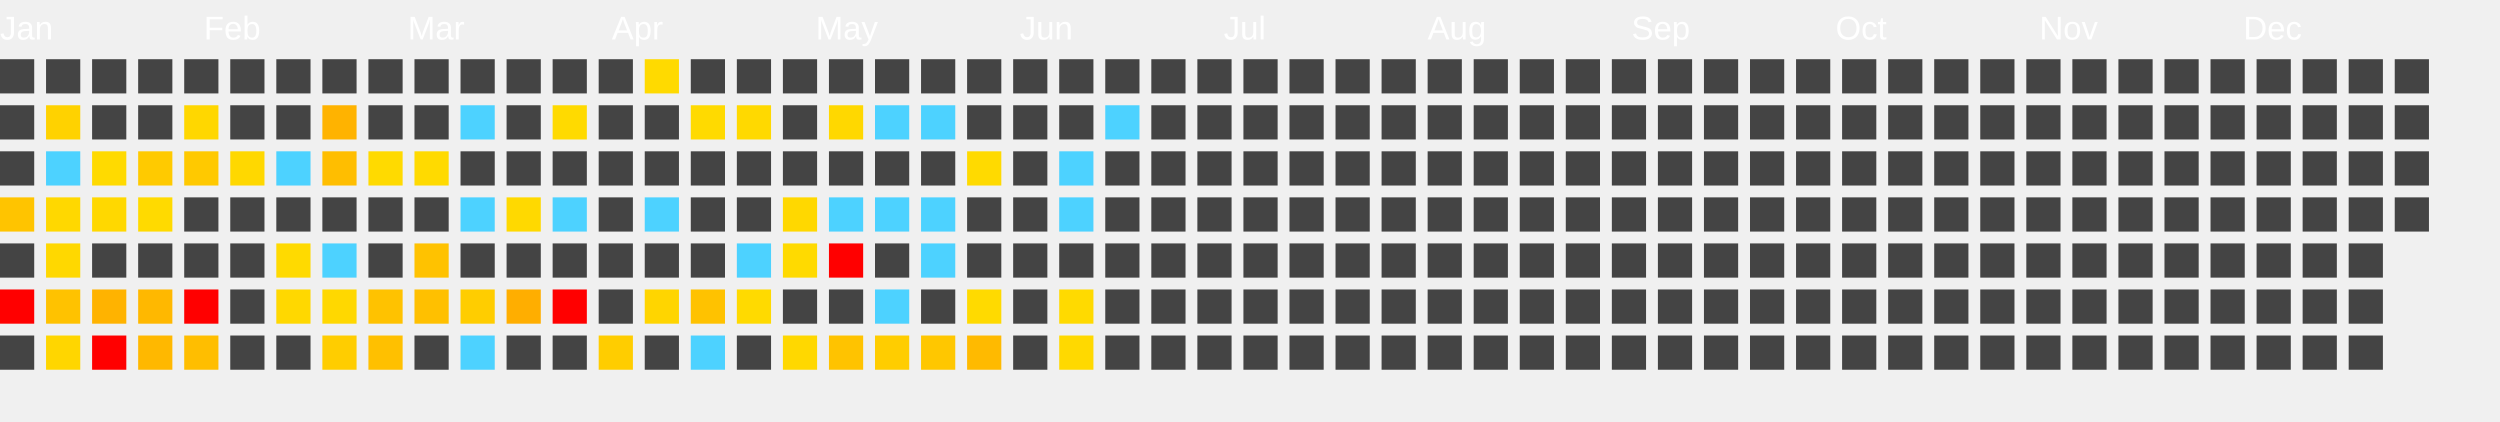
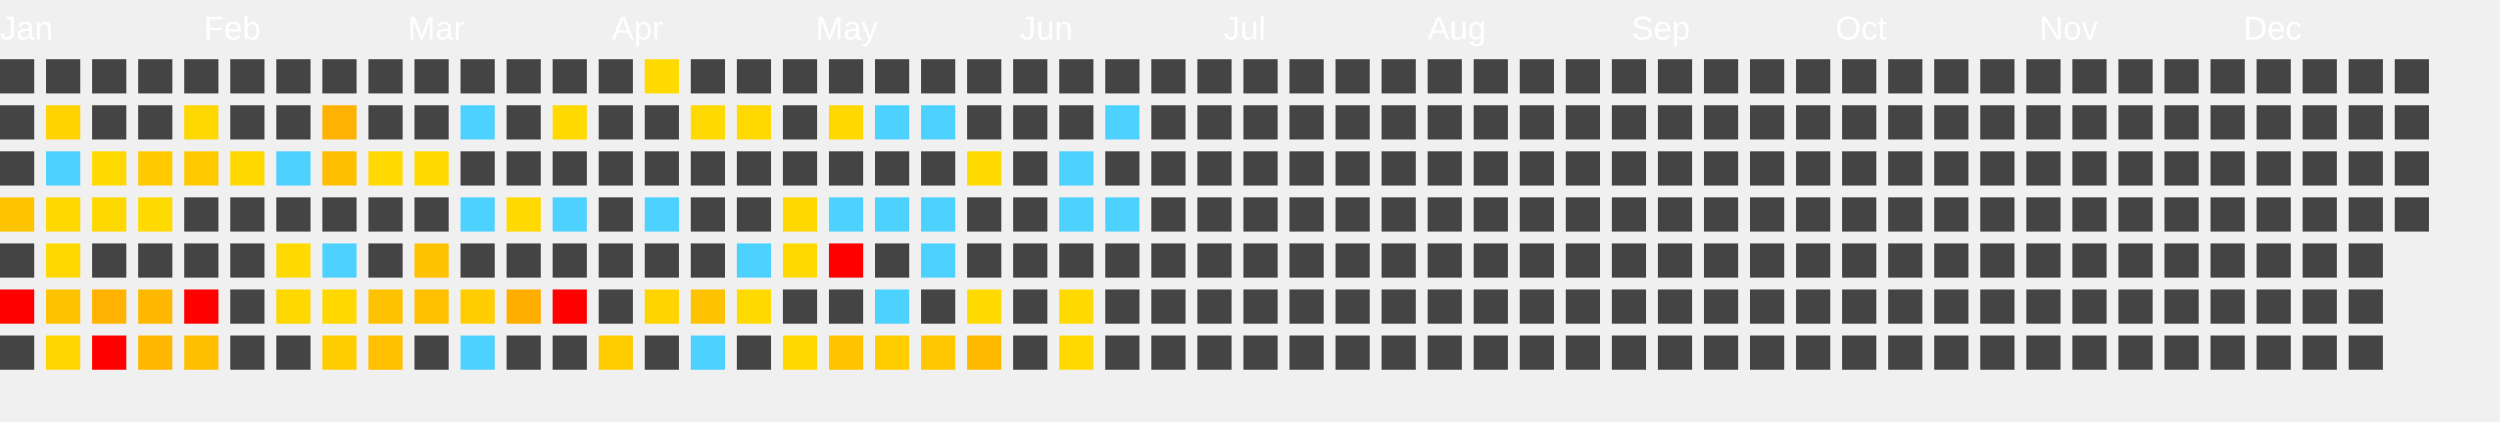
<svg xmlns="http://www.w3.org/2000/svg" baseProfile="full" height="32mm" version="1.1" viewBox="0,0,190,32" width="190mm">
  <defs />
  <rect fill="none" height="32" width="190" x="0" y="0" />
  <text fill="#FFFFFF" style="font-size:2.5px; font-family:Arial" x="0.0" y="3.0">Jan</text>
  <text fill="#FFFFFF" style="font-size:2.5px; font-family:Arial" x="15.5" y="3.0">Feb</text>
  <text fill="#FFFFFF" style="font-size:2.5px; font-family:Arial" x="31.0" y="3.0">Mar</text>
  <text fill="#FFFFFF" style="font-size:2.5px; font-family:Arial" x="46.5" y="3.0">Apr</text>
  <text fill="#FFFFFF" style="font-size:2.5px; font-family:Arial" x="62.0" y="3.0">May</text>
  <text fill="#FFFFFF" style="font-size:2.5px; font-family:Arial" x="77.5" y="3.0">Jun</text>
  <text fill="#FFFFFF" style="font-size:2.5px; font-family:Arial" x="93.0" y="3.0">Jul</text>
  <text fill="#FFFFFF" style="font-size:2.5px; font-family:Arial" x="108.5" y="3.0">Aug</text>
  <text fill="#FFFFFF" style="font-size:2.5px; font-family:Arial" x="124.0" y="3.0">Sep</text>
  <text fill="#FFFFFF" style="font-size:2.5px; font-family:Arial" x="139.5" y="3.0">Oct</text>
  <text fill="#FFFFFF" style="font-size:2.5px; font-family:Arial" x="155.0" y="3.0">Nov</text>
  <text fill="#FFFFFF" style="font-size:2.5px; font-family:Arial" x="170.5" y="3.0">Dec</text>
  <rect fill="#444444" height="2.6" width="2.6" x="0.0" y="4.5" />
  <rect fill="#444444" height="2.6" width="2.6" x="0.0" y="8.0" />
  <rect fill="#444444" height="2.6" width="2.6" x="0.0" y="11.5" />
  <rect fill="#ffc400" height="2.6" width="2.6" x="0.0" y="15.0" />
  <rect fill="#444444" height="2.6" width="2.6" x="0.0" y="18.5" />
  <rect fill="red" height="2.6" width="2.6" x="0.0" y="22.0" />
  <rect fill="#444444" height="2.6" width="2.6" x="0.0" y="25.5" />
  <rect fill="#444444" height="2.6" width="2.6" x="3.5" y="4.5" />
  <rect fill="#ffd200" height="2.6" width="2.6" x="3.5" y="8.0" />
  <rect fill="#4dd2ff" height="2.6" width="2.6" x="3.5" y="11.5" />
  <rect fill="#ffd800" height="2.6" width="2.6" x="3.5" y="15.0" />
  <rect fill="#ffd800" height="2.6" width="2.6" x="3.5" y="18.5" />
  <rect fill="#ffc200" height="2.6" width="2.6" x="3.5" y="22.0" />
  <rect fill="#ffd600" height="2.6" width="2.6" x="3.5" y="25.5" />
  <rect fill="#444444" height="2.6" width="2.6" x="7.0" y="4.5" />
  <rect fill="#444444" height="2.6" width="2.6" x="7.0" y="8.0" />
  <rect fill="#ffda00" height="2.6" width="2.6" x="7.0" y="11.5" />
  <rect fill="#ffd800" height="2.6" width="2.6" x="7.0" y="15.0" />
  <rect fill="#444444" height="2.6" width="2.6" x="7.0" y="18.5" />
  <rect fill="#ffb300" height="2.6" width="2.6" x="7.0" y="22.0" />
  <rect fill="red" height="2.6" width="2.6" x="7.0" y="25.5" />
  <rect fill="#444444" height="2.6" width="2.6" x="10.5" y="4.5" />
  <rect fill="#444444" height="2.6" width="2.6" x="10.5" y="8.0" />
  <rect fill="#ffca00" height="2.6" width="2.6" x="10.5" y="11.5" />
  <rect fill="#ffda00" height="2.6" width="2.6" x="10.5" y="15.0" />
  <rect fill="#444444" height="2.6" width="2.6" x="10.5" y="18.5" />
  <rect fill="#ffb800" height="2.6" width="2.6" x="10.5" y="22.0" />
  <rect fill="#ffb800" height="2.6" width="2.6" x="10.5" y="25.5" />
  <rect fill="#444444" height="2.6" width="2.6" x="14.0" y="4.5" />
  <rect fill="#ffd700" height="2.6" width="2.6" x="14.0" y="8.0" />
  <rect fill="#ffc900" height="2.6" width="2.6" x="14.0" y="11.5" />
  <rect fill="#444444" height="2.6" width="2.6" x="14.0" y="15.0" />
  <rect fill="#444444" height="2.6" width="2.6" x="14.0" y="18.5" />
  <rect fill="red" height="2.6" width="2.6" x="14.0" y="22.0" />
  <rect fill="#ffbe00" height="2.6" width="2.6" x="14.0" y="25.5" />
  <rect fill="#444444" height="2.6" width="2.6" x="17.5" y="4.5" />
  <rect fill="#444444" height="2.6" width="2.6" x="17.5" y="8.0" />
  <rect fill="#ffd800" height="2.6" width="2.6" x="17.5" y="11.5" />
  <rect fill="#444444" height="2.6" width="2.6" x="17.5" y="15.0" />
  <rect fill="#444444" height="2.6" width="2.6" x="17.5" y="18.5" />
  <rect fill="#444444" height="2.6" width="2.6" x="17.5" y="22.0" />
  <rect fill="#444444" height="2.6" width="2.6" x="17.5" y="25.5" />
  <rect fill="#444444" height="2.6" width="2.6" x="21.0" y="4.5" />
  <rect fill="#444444" height="2.6" width="2.6" x="21.0" y="8.0" />
  <rect fill="#4dd2ff" height="2.6" width="2.6" x="21.0" y="11.5" />
  <rect fill="#444444" height="2.6" width="2.6" x="21.0" y="15.0" />
  <rect fill="#ffda00" height="2.6" width="2.6" x="21.0" y="18.5" />
  <rect fill="#ffd800" height="2.6" width="2.6" x="21.0" y="22.0" />
  <rect fill="#444444" height="2.6" width="2.6" x="21.0" y="25.5" />
  <rect fill="#444444" height="2.6" width="2.6" x="24.5" y="4.5" />
  <rect fill="#ffb300" height="2.6" width="2.6" x="24.5" y="8.0" />
  <rect fill="#ffbe00" height="2.6" width="2.6" x="24.5" y="11.5" />
  <rect fill="#444444" height="2.6" width="2.6" x="24.5" y="15.0" />
  <rect fill="#4dd2ff" height="2.6" width="2.6" x="24.5" y="18.5" />
  <rect fill="#ffd800" height="2.6" width="2.6" x="24.5" y="22.0" />
  <rect fill="#ffcd00" height="2.6" width="2.6" x="24.5" y="25.5" />
  <rect fill="#444444" height="2.6" width="2.6" x="28.0" y="4.5" />
  <rect fill="#444444" height="2.6" width="2.6" x="28.0" y="8.0" />
  <rect fill="#ffda00" height="2.6" width="2.6" x="28.0" y="11.5" />
  <rect fill="#444444" height="2.6" width="2.6" x="28.0" y="15.0" />
  <rect fill="#444444" height="2.6" width="2.6" x="28.0" y="18.5" />
  <rect fill="#ffc200" height="2.6" width="2.6" x="28.0" y="22.0" />
  <rect fill="#ffc000" height="2.6" width="2.6" x="28.0" y="25.5" />
  <rect fill="#444444" height="2.6" width="2.6" x="31.5" y="4.5" />
  <rect fill="#444444" height="2.6" width="2.6" x="31.5" y="8.0" />
  <rect fill="#ffda00" height="2.6" width="2.6" x="31.5" y="11.5" />
  <rect fill="#444444" height="2.6" width="2.6" x="31.5" y="15.0" />
  <rect fill="#ffc200" height="2.6" width="2.6" x="31.5" y="18.5" />
  <rect fill="#ffc000" height="2.6" width="2.6" x="31.5" y="22.0" />
  <rect fill="#444444" height="2.6" width="2.6" x="31.5" y="25.5" />
  <rect fill="#444444" height="2.6" width="2.6" x="35.0" y="4.5" />
  <rect fill="#4dd2ff" height="2.6" width="2.6" x="35.0" y="8.0" />
  <rect fill="#444444" height="2.6" width="2.6" x="35.0" y="11.5" />
  <rect fill="#4dd2ff" height="2.6" width="2.6" x="35.0" y="15.0" />
  <rect fill="#444444" height="2.6" width="2.6" x="35.0" y="18.5" />
  <rect fill="#ffcd00" height="2.6" width="2.6" x="35.0" y="22.0" />
  <rect fill="#4dd2ff" height="2.6" width="2.6" x="35.0" y="25.5" />
  <rect fill="#444444" height="2.6" width="2.6" x="38.5" y="4.5" />
  <rect fill="#444444" height="2.6" width="2.6" x="38.5" y="8.0" />
  <rect fill="#444444" height="2.6" width="2.6" x="38.5" y="11.5" />
  <rect fill="#ffd900" height="2.6" width="2.6" x="38.5" y="15.0" />
  <rect fill="#444444" height="2.6" width="2.6" x="38.5" y="18.5" />
  <rect fill="#ffae00" height="2.6" width="2.6" x="38.5" y="22.0" />
  <rect fill="#444444" height="2.6" width="2.6" x="38.5" y="25.5" />
  <rect fill="#444444" height="2.6" width="2.6" x="42.0" y="4.5" />
  <rect fill="#ffda00" height="2.6" width="2.6" x="42.0" y="8.0" />
  <rect fill="#444444" height="2.6" width="2.6" x="42.0" y="11.5" />
  <rect fill="#4dd2ff" height="2.6" width="2.6" x="42.0" y="15.0" />
  <rect fill="#444444" height="2.6" width="2.6" x="42.0" y="18.5" />
  <rect fill="red" height="2.6" width="2.6" x="42.0" y="22.0" />
  <rect fill="#444444" height="2.6" width="2.6" x="42.0" y="25.5" />
  <rect fill="#444444" height="2.6" width="2.6" x="45.5" y="4.5" />
  <rect fill="#444444" height="2.6" width="2.6" x="45.5" y="8.0" />
  <rect fill="#444444" height="2.6" width="2.6" x="45.5" y="11.5" />
  <rect fill="#444444" height="2.6" width="2.6" x="45.5" y="15.0" />
  <rect fill="#444444" height="2.6" width="2.6" x="45.5" y="18.5" />
  <rect fill="#444444" height="2.6" width="2.6" x="45.5" y="22.0" />
  <rect fill="#ffcd00" height="2.6" width="2.6" x="45.5" y="25.5" />
  <rect fill="#ffda00" height="2.6" width="2.6" x="49.0" y="4.5" />
  <rect fill="#444444" height="2.6" width="2.6" x="49.0" y="8.0" />
  <rect fill="#444444" height="2.6" width="2.6" x="49.0" y="11.5" />
  <rect fill="#4dd2ff" height="2.6" width="2.6" x="49.0" y="15.0" />
  <rect fill="#444444" height="2.6" width="2.6" x="49.0" y="18.5" />
  <rect fill="#ffd500" height="2.6" width="2.6" x="49.0" y="22.0" />
  <rect fill="#444444" height="2.6" width="2.6" x="49.0" y="25.5" />
  <rect fill="#444444" height="2.6" width="2.6" x="52.5" y="4.5" />
  <rect fill="#ffda00" height="2.6" width="2.6" x="52.5" y="8.0" />
  <rect fill="#444444" height="2.6" width="2.6" x="52.5" y="11.5" />
  <rect fill="#444444" height="2.6" width="2.6" x="52.5" y="15.0" />
  <rect fill="#444444" height="2.6" width="2.6" x="52.5" y="18.5" />
  <rect fill="#ffc200" height="2.6" width="2.6" x="52.5" y="22.0" />
  <rect fill="#4dd2ff" height="2.6" width="2.6" x="52.5" y="25.5" />
  <rect fill="#444444" height="2.6" width="2.6" x="56.0" y="4.5" />
  <rect fill="#ffd900" height="2.6" width="2.6" x="56.0" y="8.0" />
  <rect fill="#444444" height="2.6" width="2.6" x="56.0" y="11.5" />
  <rect fill="#444444" height="2.6" width="2.6" x="56.0" y="15.0" />
  <rect fill="#4dd2ff" height="2.6" width="2.6" x="56.0" y="18.5" />
  <rect fill="#ffda00" height="2.6" width="2.6" x="56.0" y="22.0" />
  <rect fill="#444444" height="2.6" width="2.6" x="56.0" y="25.5" />
  <rect fill="#444444" height="2.6" width="2.6" x="59.5" y="4.5" />
  <rect fill="#444444" height="2.6" width="2.6" x="59.5" y="8.0" />
  <rect fill="#444444" height="2.6" width="2.6" x="59.5" y="11.5" />
  <rect fill="#ffd800" height="2.6" width="2.6" x="59.5" y="15.0" />
  <rect fill="#ffda00" height="2.6" width="2.6" x="59.5" y="18.5" />
  <rect fill="#444444" height="2.6" width="2.6" x="59.5" y="22.0" />
  <rect fill="#ffd800" height="2.6" width="2.6" x="59.5" y="25.5" />
  <rect fill="#444444" height="2.6" width="2.6" x="63.0" y="4.5" />
  <rect fill="#ffd800" height="2.6" width="2.6" x="63.0" y="8.0" />
  <rect fill="#444444" height="2.6" width="2.6" x="63.0" y="11.5" />
  <rect fill="#4dd2ff" height="2.6" width="2.6" x="63.0" y="15.0" />
  <rect fill="red" height="2.6" width="2.6" x="63.0" y="18.5" />
  <rect fill="#444444" height="2.6" width="2.6" x="63.0" y="22.0" />
  <rect fill="#ffc300" height="2.6" width="2.6" x="63.0" y="25.5" />
  <rect fill="#444444" height="2.6" width="2.6" x="66.5" y="4.5" />
  <rect fill="#4dd2ff" height="2.6" width="2.6" x="66.5" y="8.0" />
  <rect fill="#444444" height="2.6" width="2.6" x="66.5" y="11.5" />
  <rect fill="#4dd2ff" height="2.6" width="2.6" x="66.5" y="15.0" />
  <rect fill="#444444" height="2.6" width="2.6" x="66.5" y="18.5" />
  <rect fill="#4dd2ff" height="2.6" width="2.6" x="66.5" y="22.0" />
  <rect fill="#ffcd00" height="2.6" width="2.6" x="66.5" y="25.5" />
  <rect fill="#444444" height="2.6" width="2.6" x="70.0" y="4.5" />
  <rect fill="#4dd2ff" height="2.6" width="2.6" x="70.0" y="8.0" />
  <rect fill="#444444" height="2.6" width="2.6" x="70.0" y="11.5" />
  <rect fill="#4dd2ff" height="2.6" width="2.6" x="70.0" y="15.0" />
  <rect fill="#4dd2ff" height="2.6" width="2.6" x="70.0" y="18.5" />
  <rect fill="#444444" height="2.6" width="2.6" x="70.0" y="22.0" />
  <rect fill="#ffc700" height="2.6" width="2.6" x="70.0" y="25.5" />
  <rect fill="#444444" height="2.6" width="2.6" x="73.5" y="4.5" />
  <rect fill="#444444" height="2.6" width="2.6" x="73.5" y="8.0" />
  <rect fill="#ffda00" height="2.6" width="2.6" x="73.5" y="11.5" />
  <rect fill="#444444" height="2.6" width="2.6" x="73.5" y="15.0" />
  <rect fill="#444444" height="2.6" width="2.6" x="73.5" y="18.5" />
  <rect fill="#ffda00" height="2.6" width="2.6" x="73.5" y="22.0" />
  <rect fill="#ffba00" height="2.6" width="2.6" x="73.5" y="25.5" />
  <rect fill="#444444" height="2.6" width="2.6" x="77.0" y="4.5" />
  <rect fill="#444444" height="2.6" width="2.6" x="77.0" y="8.0" />
  <rect fill="#444444" height="2.6" width="2.6" x="77.0" y="11.5" />
  <rect fill="#444444" height="2.6" width="2.6" x="77.0" y="15.0" />
  <rect fill="#444444" height="2.6" width="2.6" x="77.0" y="18.5" />
  <rect fill="#444444" height="2.6" width="2.6" x="77.0" y="22.0" />
  <rect fill="#444444" height="2.6" width="2.6" x="77.0" y="25.5" />
  <rect fill="#444444" height="2.6" width="2.6" x="80.5" y="4.5" />
  <rect fill="#444444" height="2.6" width="2.6" x="80.5" y="8.0" />
  <rect fill="#4dd2ff" height="2.6" width="2.6" x="80.5" y="11.5" />
  <rect fill="#4dd2ff" height="2.6" width="2.6" x="80.5" y="15.0" />
  <rect fill="#444444" height="2.6" width="2.6" x="80.5" y="18.5" />
  <rect fill="#ffda00" height="2.6" width="2.6" x="80.5" y="22.0" />
  <rect fill="#ffd900" height="2.6" width="2.6" x="80.5" y="25.5" />
  <rect fill="#444444" height="2.6" width="2.6" x="84.0" y="4.5" />
  <rect fill="#4dd2ff" height="2.6" width="2.6" x="84.0" y="8.0" />
  <rect fill="#444444" height="2.6" width="2.6" x="84.0" y="11.5" />
-   <rect fill="#444444" height="2.6" width="2.6" x="84.0" y="15.0" />
+   <rect fill="#4dd2ff" height="2.6" width="2.6" x="84.0" y="15.0" />
  <rect fill="#444444" height="2.6" width="2.6" x="84.0" y="18.5" />
  <rect fill="#444444" height="2.6" width="2.6" x="84.0" y="22.0" />
  <rect fill="#444444" height="2.6" width="2.6" x="84.0" y="25.5" />
  <rect fill="#444444" height="2.6" width="2.6" x="87.5" y="4.5" />
  <rect fill="#444444" height="2.6" width="2.6" x="87.5" y="8.0" />
  <rect fill="#444444" height="2.6" width="2.6" x="87.5" y="11.5" />
  <rect fill="#444444" height="2.6" width="2.6" x="87.5" y="15.0" />
  <rect fill="#444444" height="2.6" width="2.6" x="87.5" y="18.5" />
  <rect fill="#444444" height="2.6" width="2.6" x="87.5" y="22.0" />
  <rect fill="#444444" height="2.6" width="2.6" x="87.5" y="25.5" />
  <rect fill="#444444" height="2.6" width="2.6" x="91.0" y="4.5" />
  <rect fill="#444444" height="2.6" width="2.6" x="91.0" y="8.0" />
  <rect fill="#444444" height="2.6" width="2.6" x="91.0" y="11.5" />
  <rect fill="#444444" height="2.6" width="2.6" x="91.0" y="15.0" />
  <rect fill="#444444" height="2.6" width="2.6" x="91.0" y="18.5" />
  <rect fill="#444444" height="2.6" width="2.6" x="91.0" y="22.0" />
  <rect fill="#444444" height="2.6" width="2.6" x="91.0" y="25.5" />
  <rect fill="#444444" height="2.6" width="2.6" x="94.5" y="4.5" />
  <rect fill="#444444" height="2.6" width="2.6" x="94.5" y="8.0" />
  <rect fill="#444444" height="2.6" width="2.6" x="94.5" y="11.5" />
  <rect fill="#444444" height="2.6" width="2.6" x="94.5" y="15.0" />
  <rect fill="#444444" height="2.6" width="2.6" x="94.5" y="18.5" />
  <rect fill="#444444" height="2.6" width="2.6" x="94.5" y="22.0" />
  <rect fill="#444444" height="2.6" width="2.6" x="94.5" y="25.5" />
  <rect fill="#444444" height="2.6" width="2.6" x="98.0" y="4.5" />
  <rect fill="#444444" height="2.6" width="2.6" x="98.0" y="8.0" />
  <rect fill="#444444" height="2.6" width="2.6" x="98.0" y="11.5" />
  <rect fill="#444444" height="2.6" width="2.6" x="98.0" y="15.0" />
  <rect fill="#444444" height="2.6" width="2.6" x="98.0" y="18.5" />
  <rect fill="#444444" height="2.6" width="2.6" x="98.0" y="22.0" />
  <rect fill="#444444" height="2.6" width="2.6" x="98.0" y="25.5" />
  <rect fill="#444444" height="2.6" width="2.6" x="101.5" y="4.5" />
  <rect fill="#444444" height="2.6" width="2.6" x="101.5" y="8.0" />
  <rect fill="#444444" height="2.6" width="2.6" x="101.5" y="11.5" />
  <rect fill="#444444" height="2.6" width="2.6" x="101.5" y="15.0" />
  <rect fill="#444444" height="2.6" width="2.6" x="101.5" y="18.5" />
  <rect fill="#444444" height="2.6" width="2.6" x="101.5" y="22.0" />
  <rect fill="#444444" height="2.6" width="2.6" x="101.5" y="25.5" />
  <rect fill="#444444" height="2.6" width="2.6" x="105.0" y="4.5" />
  <rect fill="#444444" height="2.6" width="2.6" x="105.0" y="8.0" />
  <rect fill="#444444" height="2.6" width="2.6" x="105.0" y="11.5" />
  <rect fill="#444444" height="2.6" width="2.6" x="105.0" y="15.0" />
  <rect fill="#444444" height="2.6" width="2.6" x="105.0" y="18.5" />
  <rect fill="#444444" height="2.6" width="2.6" x="105.0" y="22.0" />
  <rect fill="#444444" height="2.6" width="2.6" x="105.0" y="25.5" />
  <rect fill="#444444" height="2.6" width="2.6" x="108.5" y="4.5" />
  <rect fill="#444444" height="2.6" width="2.6" x="108.5" y="8.0" />
  <rect fill="#444444" height="2.6" width="2.6" x="108.5" y="11.5" />
  <rect fill="#444444" height="2.6" width="2.6" x="108.5" y="15.0" />
  <rect fill="#444444" height="2.6" width="2.6" x="108.5" y="18.5" />
  <rect fill="#444444" height="2.6" width="2.6" x="108.5" y="22.0" />
  <rect fill="#444444" height="2.6" width="2.6" x="108.5" y="25.5" />
  <rect fill="#444444" height="2.6" width="2.6" x="112.0" y="4.5" />
  <rect fill="#444444" height="2.6" width="2.6" x="112.0" y="8.0" />
  <rect fill="#444444" height="2.6" width="2.6" x="112.0" y="11.5" />
  <rect fill="#444444" height="2.6" width="2.6" x="112.0" y="15.0" />
  <rect fill="#444444" height="2.6" width="2.6" x="112.0" y="18.5" />
  <rect fill="#444444" height="2.6" width="2.6" x="112.0" y="22.0" />
  <rect fill="#444444" height="2.6" width="2.6" x="112.0" y="25.5" />
  <rect fill="#444444" height="2.6" width="2.6" x="115.5" y="4.5" />
  <rect fill="#444444" height="2.6" width="2.6" x="115.5" y="8.0" />
  <rect fill="#444444" height="2.6" width="2.6" x="115.5" y="11.5" />
  <rect fill="#444444" height="2.6" width="2.6" x="115.5" y="15.0" />
  <rect fill="#444444" height="2.6" width="2.6" x="115.5" y="18.5" />
  <rect fill="#444444" height="2.6" width="2.6" x="115.5" y="22.0" />
  <rect fill="#444444" height="2.6" width="2.6" x="115.5" y="25.5" />
  <rect fill="#444444" height="2.6" width="2.6" x="119.0" y="4.5" />
  <rect fill="#444444" height="2.6" width="2.6" x="119.0" y="8.0" />
  <rect fill="#444444" height="2.6" width="2.6" x="119.0" y="11.5" />
  <rect fill="#444444" height="2.6" width="2.6" x="119.0" y="15.0" />
  <rect fill="#444444" height="2.6" width="2.6" x="119.0" y="18.5" />
  <rect fill="#444444" height="2.6" width="2.6" x="119.0" y="22.0" />
  <rect fill="#444444" height="2.6" width="2.6" x="119.0" y="25.5" />
  <rect fill="#444444" height="2.6" width="2.6" x="122.5" y="4.5" />
  <rect fill="#444444" height="2.6" width="2.6" x="122.5" y="8.0" />
  <rect fill="#444444" height="2.6" width="2.6" x="122.5" y="11.5" />
  <rect fill="#444444" height="2.6" width="2.6" x="122.5" y="15.0" />
  <rect fill="#444444" height="2.6" width="2.6" x="122.5" y="18.5" />
  <rect fill="#444444" height="2.6" width="2.6" x="122.5" y="22.0" />
  <rect fill="#444444" height="2.6" width="2.6" x="122.5" y="25.5" />
  <rect fill="#444444" height="2.6" width="2.6" x="126.0" y="4.5" />
  <rect fill="#444444" height="2.6" width="2.6" x="126.0" y="8.0" />
  <rect fill="#444444" height="2.6" width="2.6" x="126.0" y="11.5" />
  <rect fill="#444444" height="2.6" width="2.6" x="126.0" y="15.0" />
  <rect fill="#444444" height="2.6" width="2.6" x="126.0" y="18.5" />
  <rect fill="#444444" height="2.6" width="2.6" x="126.0" y="22.0" />
  <rect fill="#444444" height="2.6" width="2.6" x="126.0" y="25.5" />
  <rect fill="#444444" height="2.6" width="2.6" x="129.5" y="4.5" />
  <rect fill="#444444" height="2.6" width="2.6" x="129.5" y="8.0" />
  <rect fill="#444444" height="2.6" width="2.6" x="129.5" y="11.5" />
  <rect fill="#444444" height="2.6" width="2.6" x="129.5" y="15.0" />
  <rect fill="#444444" height="2.6" width="2.6" x="129.5" y="18.5" />
  <rect fill="#444444" height="2.6" width="2.6" x="129.5" y="22.0" />
  <rect fill="#444444" height="2.6" width="2.6" x="129.5" y="25.5" />
  <rect fill="#444444" height="2.6" width="2.6" x="133.0" y="4.5" />
  <rect fill="#444444" height="2.6" width="2.6" x="133.0" y="8.0" />
  <rect fill="#444444" height="2.6" width="2.6" x="133.0" y="11.5" />
  <rect fill="#444444" height="2.6" width="2.6" x="133.0" y="15.0" />
  <rect fill="#444444" height="2.6" width="2.6" x="133.0" y="18.5" />
  <rect fill="#444444" height="2.6" width="2.6" x="133.0" y="22.0" />
  <rect fill="#444444" height="2.6" width="2.6" x="133.0" y="25.5" />
  <rect fill="#444444" height="2.6" width="2.6" x="136.5" y="4.5" />
  <rect fill="#444444" height="2.6" width="2.6" x="136.5" y="8.0" />
  <rect fill="#444444" height="2.6" width="2.6" x="136.5" y="11.5" />
  <rect fill="#444444" height="2.6" width="2.6" x="136.5" y="15.0" />
  <rect fill="#444444" height="2.6" width="2.6" x="136.5" y="18.5" />
  <rect fill="#444444" height="2.6" width="2.6" x="136.5" y="22.0" />
  <rect fill="#444444" height="2.6" width="2.6" x="136.5" y="25.5" />
  <rect fill="#444444" height="2.6" width="2.6" x="140.0" y="4.5" />
  <rect fill="#444444" height="2.6" width="2.6" x="140.0" y="8.0" />
  <rect fill="#444444" height="2.6" width="2.6" x="140.0" y="11.5" />
  <rect fill="#444444" height="2.6" width="2.6" x="140.0" y="15.0" />
  <rect fill="#444444" height="2.6" width="2.6" x="140.0" y="18.5" />
  <rect fill="#444444" height="2.6" width="2.6" x="140.0" y="22.0" />
  <rect fill="#444444" height="2.6" width="2.6" x="140.0" y="25.5" />
  <rect fill="#444444" height="2.6" width="2.6" x="143.5" y="4.5" />
  <rect fill="#444444" height="2.6" width="2.6" x="143.5" y="8.0" />
  <rect fill="#444444" height="2.6" width="2.6" x="143.5" y="11.5" />
  <rect fill="#444444" height="2.6" width="2.6" x="143.5" y="15.0" />
  <rect fill="#444444" height="2.6" width="2.6" x="143.5" y="18.5" />
  <rect fill="#444444" height="2.6" width="2.6" x="143.5" y="22.0" />
  <rect fill="#444444" height="2.6" width="2.6" x="143.5" y="25.5" />
  <rect fill="#444444" height="2.6" width="2.6" x="147.0" y="4.5" />
  <rect fill="#444444" height="2.6" width="2.6" x="147.0" y="8.0" />
  <rect fill="#444444" height="2.6" width="2.6" x="147.0" y="11.5" />
  <rect fill="#444444" height="2.6" width="2.6" x="147.0" y="15.0" />
  <rect fill="#444444" height="2.6" width="2.6" x="147.0" y="18.5" />
  <rect fill="#444444" height="2.6" width="2.6" x="147.0" y="22.0" />
  <rect fill="#444444" height="2.6" width="2.6" x="147.0" y="25.5" />
  <rect fill="#444444" height="2.6" width="2.6" x="150.5" y="4.5" />
  <rect fill="#444444" height="2.6" width="2.6" x="150.5" y="8.0" />
  <rect fill="#444444" height="2.6" width="2.6" x="150.5" y="11.5" />
  <rect fill="#444444" height="2.6" width="2.6" x="150.5" y="15.0" />
  <rect fill="#444444" height="2.6" width="2.6" x="150.5" y="18.5" />
  <rect fill="#444444" height="2.6" width="2.6" x="150.5" y="22.0" />
  <rect fill="#444444" height="2.6" width="2.6" x="150.5" y="25.5" />
  <rect fill="#444444" height="2.6" width="2.6" x="154.0" y="4.5" />
  <rect fill="#444444" height="2.6" width="2.6" x="154.0" y="8.0" />
  <rect fill="#444444" height="2.6" width="2.6" x="154.0" y="11.5" />
  <rect fill="#444444" height="2.6" width="2.6" x="154.0" y="15.0" />
  <rect fill="#444444" height="2.6" width="2.6" x="154.0" y="18.5" />
  <rect fill="#444444" height="2.6" width="2.6" x="154.0" y="22.0" />
  <rect fill="#444444" height="2.6" width="2.6" x="154.0" y="25.5" />
  <rect fill="#444444" height="2.6" width="2.6" x="157.5" y="4.5" />
  <rect fill="#444444" height="2.6" width="2.6" x="157.5" y="8.0" />
  <rect fill="#444444" height="2.6" width="2.6" x="157.5" y="11.5" />
  <rect fill="#444444" height="2.6" width="2.6" x="157.5" y="15.0" />
  <rect fill="#444444" height="2.6" width="2.6" x="157.5" y="18.5" />
  <rect fill="#444444" height="2.6" width="2.6" x="157.5" y="22.0" />
  <rect fill="#444444" height="2.6" width="2.6" x="157.5" y="25.5" />
  <rect fill="#444444" height="2.6" width="2.6" x="161.0" y="4.5" />
  <rect fill="#444444" height="2.6" width="2.6" x="161.0" y="8.0" />
  <rect fill="#444444" height="2.6" width="2.6" x="161.0" y="11.5" />
  <rect fill="#444444" height="2.6" width="2.6" x="161.0" y="15.0" />
  <rect fill="#444444" height="2.6" width="2.6" x="161.0" y="18.5" />
  <rect fill="#444444" height="2.6" width="2.6" x="161.0" y="22.0" />
  <rect fill="#444444" height="2.6" width="2.6" x="161.0" y="25.5" />
  <rect fill="#444444" height="2.6" width="2.6" x="164.5" y="4.5" />
  <rect fill="#444444" height="2.6" width="2.6" x="164.5" y="8.0" />
  <rect fill="#444444" height="2.6" width="2.6" x="164.5" y="11.5" />
  <rect fill="#444444" height="2.6" width="2.6" x="164.5" y="15.0" />
  <rect fill="#444444" height="2.6" width="2.6" x="164.5" y="18.5" />
  <rect fill="#444444" height="2.6" width="2.6" x="164.5" y="22.0" />
  <rect fill="#444444" height="2.6" width="2.6" x="164.5" y="25.5" />
  <rect fill="#444444" height="2.6" width="2.6" x="168.0" y="4.5" />
  <rect fill="#444444" height="2.6" width="2.6" x="168.0" y="8.0" />
  <rect fill="#444444" height="2.6" width="2.6" x="168.0" y="11.5" />
  <rect fill="#444444" height="2.6" width="2.6" x="168.0" y="15.0" />
  <rect fill="#444444" height="2.6" width="2.6" x="168.0" y="18.5" />
  <rect fill="#444444" height="2.6" width="2.6" x="168.0" y="22.0" />
  <rect fill="#444444" height="2.6" width="2.6" x="168.0" y="25.5" />
  <rect fill="#444444" height="2.6" width="2.6" x="171.5" y="4.5" />
  <rect fill="#444444" height="2.6" width="2.6" x="171.5" y="8.0" />
  <rect fill="#444444" height="2.6" width="2.6" x="171.5" y="11.5" />
  <rect fill="#444444" height="2.6" width="2.6" x="171.5" y="15.0" />
  <rect fill="#444444" height="2.6" width="2.6" x="171.5" y="18.5" />
  <rect fill="#444444" height="2.6" width="2.6" x="171.5" y="22.0" />
  <rect fill="#444444" height="2.6" width="2.6" x="171.5" y="25.5" />
  <rect fill="#444444" height="2.6" width="2.6" x="175.0" y="4.5" />
  <rect fill="#444444" height="2.6" width="2.6" x="175.0" y="8.0" />
  <rect fill="#444444" height="2.6" width="2.6" x="175.0" y="11.5" />
  <rect fill="#444444" height="2.6" width="2.6" x="175.0" y="15.0" />
  <rect fill="#444444" height="2.6" width="2.6" x="175.0" y="18.5" />
  <rect fill="#444444" height="2.6" width="2.6" x="175.0" y="22.0" />
  <rect fill="#444444" height="2.6" width="2.6" x="175.0" y="25.5" />
  <rect fill="#444444" height="2.6" width="2.6" x="178.5" y="4.5" />
  <rect fill="#444444" height="2.6" width="2.6" x="178.5" y="8.0" />
  <rect fill="#444444" height="2.6" width="2.6" x="178.5" y="11.5" />
  <rect fill="#444444" height="2.6" width="2.6" x="178.5" y="15.0" />
  <rect fill="#444444" height="2.6" width="2.6" x="178.5" y="18.5" />
  <rect fill="#444444" height="2.6" width="2.6" x="178.5" y="22.0" />
  <rect fill="#444444" height="2.6" width="2.6" x="178.5" y="25.5" />
  <rect fill="#444444" height="2.6" width="2.6" x="182.0" y="4.5" />
  <rect fill="#444444" height="2.6" width="2.6" x="182.0" y="8.0" />
  <rect fill="#444444" height="2.6" width="2.6" x="182.0" y="11.5" />
  <rect fill="#444444" height="2.6" width="2.6" x="182.0" y="15.0" />
</svg>
